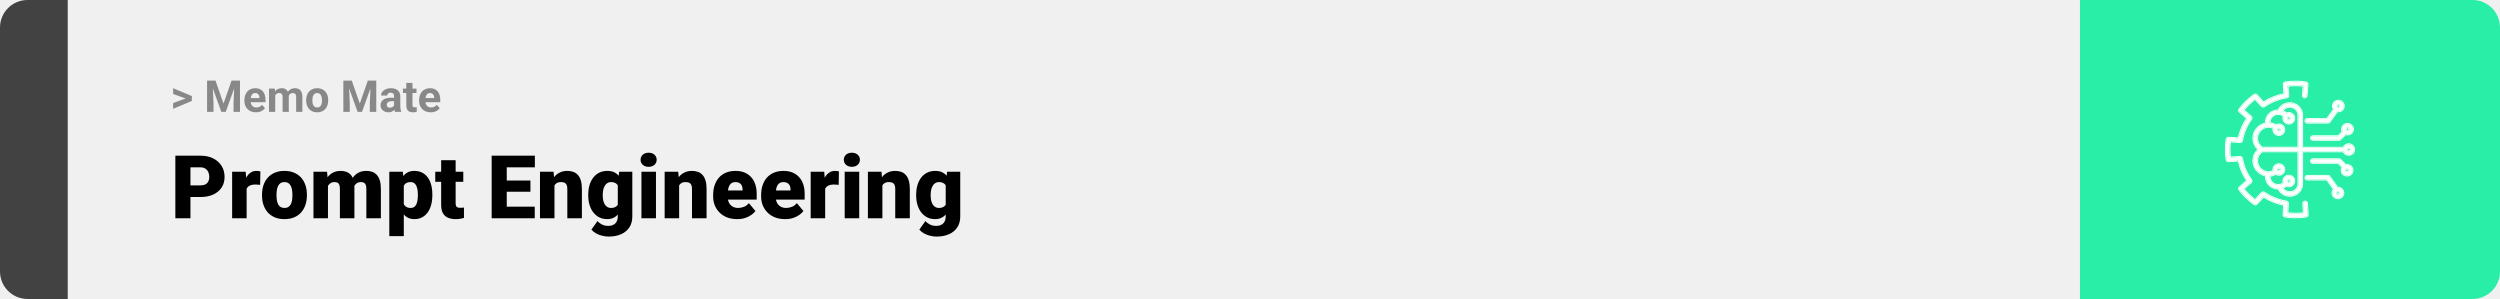
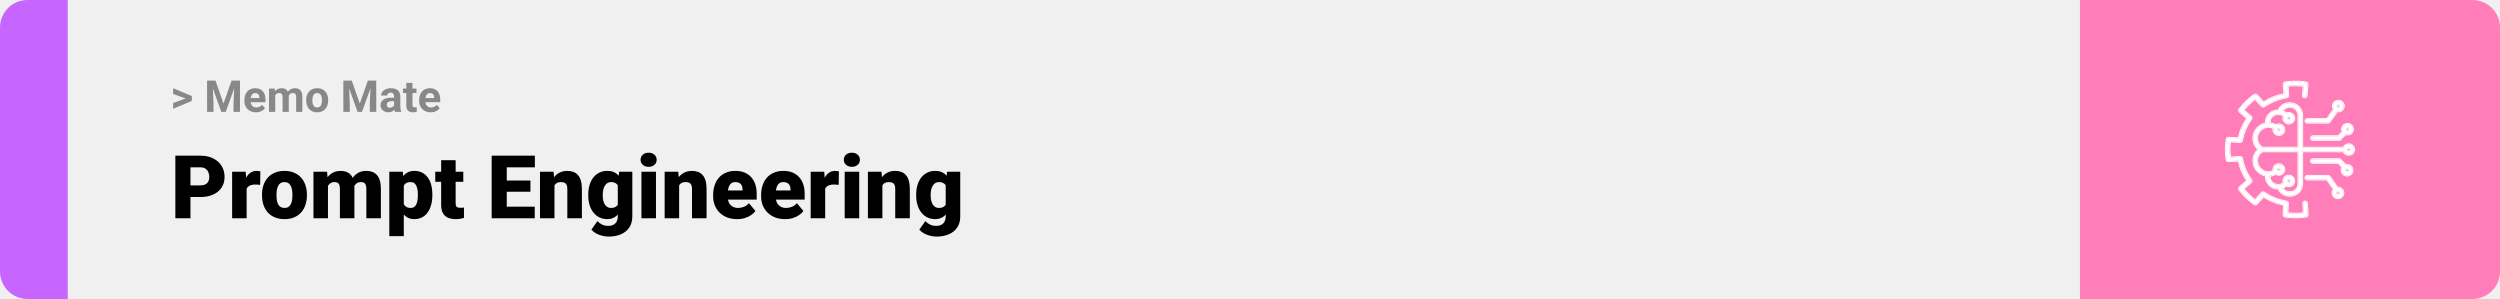
<svg xmlns="http://www.w3.org/2000/svg" width="1363" height="163" viewBox="0 0 1363 163" fill="none">
-   <path d="M0 15C0 6.716 6.716 0 15 0H37V163H15C6.716 163 0 156.284 0 148V15Z" fill="#424242" />
+   <path d="M0 15C0 6.716 6.716 0 15 0H37V163H15C6.716 163 0 156.284 0 148V15Z" fill="#C665FF" />
  <rect width="1097" height="163" transform="translate(37)" fill="#F0F0F0" />
  <path d="M101.906 53.922L94.394 51.238V48.086L104.602 52.375V54.637L101.906 53.922ZM94.394 56.172L101.918 53.43L104.602 52.785V55.035L94.394 59.324V56.172ZM114.504 43.938H117.48L121.863 56.465L126.246 43.938H129.223L123.059 61H120.668L114.504 43.938ZM112.898 43.938H115.863L116.402 56.148V61H112.898V43.938ZM127.863 43.938H130.84V61H127.324V56.148L127.863 43.938ZM139.547 61.234C138.562 61.234 137.68 61.078 136.898 60.766C136.117 60.445 135.453 60.004 134.906 59.441C134.367 58.879 133.953 58.227 133.664 57.484C133.375 56.734 133.23 55.938 133.23 55.094V54.625C133.23 53.664 133.367 52.785 133.641 51.988C133.914 51.191 134.305 50.5 134.812 49.914C135.328 49.328 135.953 48.879 136.688 48.566C137.422 48.246 138.25 48.086 139.172 48.086C140.07 48.086 140.867 48.234 141.562 48.531C142.258 48.828 142.84 49.25 143.309 49.797C143.785 50.344 144.145 51 144.387 51.766C144.629 52.523 144.75 53.367 144.75 54.297V55.703H134.672V53.453H141.434V53.195C141.434 52.727 141.348 52.309 141.176 51.941C141.012 51.566 140.762 51.27 140.426 51.051C140.09 50.832 139.66 50.723 139.137 50.723C138.691 50.723 138.309 50.82 137.988 51.016C137.668 51.211 137.406 51.484 137.203 51.836C137.008 52.188 136.859 52.602 136.758 53.078C136.664 53.547 136.617 54.062 136.617 54.625V55.094C136.617 55.602 136.688 56.07 136.828 56.5C136.977 56.93 137.184 57.301 137.449 57.613C137.723 57.926 138.051 58.168 138.434 58.34C138.824 58.512 139.266 58.598 139.758 58.598C140.367 58.598 140.934 58.48 141.457 58.246C141.988 58.004 142.445 57.641 142.828 57.156L144.469 58.938C144.203 59.32 143.84 59.688 143.379 60.039C142.926 60.391 142.379 60.68 141.738 60.906C141.098 61.125 140.367 61.234 139.547 61.234ZM150.047 50.945V61H146.66V48.32H149.836L150.047 50.945ZM149.578 54.215H148.641C148.641 53.332 148.746 52.52 148.957 51.777C149.176 51.027 149.492 50.379 149.906 49.832C150.328 49.277 150.848 48.848 151.465 48.543C152.082 48.238 152.797 48.086 153.609 48.086C154.172 48.086 154.688 48.172 155.156 48.344C155.625 48.508 156.027 48.77 156.363 49.129C156.707 49.48 156.973 49.941 157.16 50.512C157.348 51.074 157.441 51.75 157.441 52.539V61H154.066V52.914C154.066 52.336 153.988 51.891 153.832 51.578C153.676 51.266 153.453 51.047 153.164 50.922C152.883 50.797 152.543 50.734 152.145 50.734C151.707 50.734 151.324 50.824 150.996 51.004C150.676 51.184 150.41 51.434 150.199 51.754C149.988 52.066 149.832 52.434 149.73 52.855C149.629 53.277 149.578 53.73 149.578 54.215ZM157.125 53.828L155.918 53.98C155.918 53.152 156.02 52.383 156.223 51.672C156.434 50.961 156.742 50.336 157.148 49.797C157.562 49.258 158.074 48.84 158.684 48.543C159.293 48.238 159.996 48.086 160.793 48.086C161.402 48.086 161.957 48.176 162.457 48.355C162.957 48.527 163.383 48.805 163.734 49.188C164.094 49.562 164.367 50.055 164.555 50.664C164.75 51.273 164.848 52.02 164.848 52.902V61H161.461V52.902C161.461 52.316 161.383 51.871 161.227 51.566C161.078 51.254 160.859 51.039 160.57 50.922C160.289 50.797 159.953 50.734 159.562 50.734C159.156 50.734 158.801 50.816 158.496 50.98C158.191 51.137 157.938 51.355 157.734 51.637C157.531 51.918 157.379 52.246 157.277 52.621C157.176 52.988 157.125 53.391 157.125 53.828ZM166.922 54.789V54.543C166.922 53.613 167.055 52.758 167.32 51.977C167.586 51.188 167.973 50.504 168.48 49.926C168.988 49.348 169.613 48.898 170.355 48.578C171.098 48.25 171.949 48.086 172.91 48.086C173.871 48.086 174.727 48.25 175.477 48.578C176.227 48.898 176.855 49.348 177.363 49.926C177.879 50.504 178.27 51.188 178.535 51.977C178.801 52.758 178.934 53.613 178.934 54.543V54.789C178.934 55.711 178.801 56.566 178.535 57.355C178.27 58.137 177.879 58.82 177.363 59.406C176.855 59.984 176.23 60.434 175.488 60.754C174.746 61.074 173.895 61.234 172.934 61.234C171.973 61.234 171.117 61.074 170.367 60.754C169.625 60.434 168.996 59.984 168.48 59.406C167.973 58.82 167.586 58.137 167.32 57.355C167.055 56.566 166.922 55.711 166.922 54.789ZM170.297 54.543V54.789C170.297 55.32 170.344 55.816 170.438 56.277C170.531 56.738 170.68 57.145 170.883 57.496C171.094 57.84 171.367 58.109 171.703 58.305C172.039 58.5 172.449 58.598 172.934 58.598C173.402 58.598 173.805 58.5 174.141 58.305C174.477 58.109 174.746 57.84 174.949 57.496C175.152 57.145 175.301 56.738 175.395 56.277C175.496 55.816 175.547 55.32 175.547 54.789V54.543C175.547 54.027 175.496 53.543 175.395 53.09C175.301 52.629 175.148 52.223 174.938 51.871C174.734 51.512 174.465 51.23 174.129 51.027C173.793 50.824 173.387 50.723 172.91 50.723C172.434 50.723 172.027 50.824 171.691 51.027C171.363 51.23 171.094 51.512 170.883 51.871C170.68 52.223 170.531 52.629 170.438 53.09C170.344 53.543 170.297 54.027 170.297 54.543ZM188.801 43.938H191.777L196.16 56.465L200.543 43.938H203.52L197.355 61H194.965L188.801 43.938ZM187.195 43.938H190.16L190.699 56.148V61H187.195V43.938ZM202.16 43.938H205.137V61H201.621V56.148L202.16 43.938ZM214.852 58.141V52.492C214.852 52.086 214.785 51.738 214.652 51.449C214.52 51.152 214.312 50.922 214.031 50.758C213.758 50.594 213.402 50.512 212.965 50.512C212.59 50.512 212.266 50.578 211.992 50.711C211.719 50.836 211.508 51.02 211.359 51.262C211.211 51.496 211.137 51.773 211.137 52.094H207.762C207.762 51.555 207.887 51.043 208.137 50.559C208.387 50.074 208.75 49.648 209.227 49.281C209.703 48.906 210.27 48.613 210.926 48.402C211.59 48.191 212.332 48.086 213.152 48.086C214.137 48.086 215.012 48.25 215.777 48.578C216.543 48.906 217.145 49.398 217.582 50.055C218.027 50.711 218.25 51.531 218.25 52.516V57.941C218.25 58.637 218.293 59.207 218.379 59.652C218.465 60.09 218.59 60.473 218.754 60.801V61H215.344C215.18 60.656 215.055 60.227 214.969 59.711C214.891 59.188 214.852 58.664 214.852 58.141ZM215.297 53.277L215.32 55.188H213.434C212.988 55.188 212.602 55.238 212.273 55.34C211.945 55.441 211.676 55.586 211.465 55.773C211.254 55.953 211.098 56.164 210.996 56.406C210.902 56.648 210.855 56.914 210.855 57.203C210.855 57.492 210.922 57.754 211.055 57.988C211.188 58.215 211.379 58.395 211.629 58.527C211.879 58.652 212.172 58.715 212.508 58.715C213.016 58.715 213.457 58.613 213.832 58.41C214.207 58.207 214.496 57.957 214.699 57.66C214.91 57.363 215.02 57.082 215.027 56.816L215.918 58.246C215.793 58.566 215.621 58.898 215.402 59.242C215.191 59.586 214.922 59.91 214.594 60.215C214.266 60.512 213.871 60.758 213.41 60.953C212.949 61.141 212.402 61.234 211.77 61.234C210.965 61.234 210.234 61.074 209.578 60.754C208.93 60.426 208.414 59.977 208.031 59.406C207.656 58.828 207.469 58.172 207.469 57.438C207.469 56.773 207.594 56.184 207.844 55.668C208.094 55.152 208.461 54.719 208.945 54.367C209.438 54.008 210.051 53.738 210.785 53.559C211.52 53.371 212.371 53.277 213.34 53.277H215.297ZM227.062 48.32V50.711H219.68V48.32H227.062ZM221.508 45.191H224.883V57.18C224.883 57.547 224.93 57.828 225.023 58.023C225.125 58.219 225.273 58.355 225.469 58.434C225.664 58.504 225.91 58.539 226.207 58.539C226.418 58.539 226.605 58.531 226.77 58.516C226.941 58.492 227.086 58.469 227.203 58.445L227.215 60.93C226.926 61.023 226.613 61.098 226.277 61.152C225.941 61.207 225.57 61.234 225.164 61.234C224.422 61.234 223.773 61.113 223.219 60.871C222.672 60.621 222.25 60.223 221.953 59.676C221.656 59.129 221.508 58.41 221.508 57.52V45.191ZM234.82 61.234C233.836 61.234 232.953 61.078 232.172 60.766C231.391 60.445 230.727 60.004 230.18 59.441C229.641 58.879 229.227 58.227 228.938 57.484C228.648 56.734 228.504 55.938 228.504 55.094V54.625C228.504 53.664 228.641 52.785 228.914 51.988C229.188 51.191 229.578 50.5 230.086 49.914C230.602 49.328 231.227 48.879 231.961 48.566C232.695 48.246 233.523 48.086 234.445 48.086C235.344 48.086 236.141 48.234 236.836 48.531C237.531 48.828 238.113 49.25 238.582 49.797C239.059 50.344 239.418 51 239.66 51.766C239.902 52.523 240.023 53.367 240.023 54.297V55.703H229.945V53.453H236.707V53.195C236.707 52.727 236.621 52.309 236.449 51.941C236.285 51.566 236.035 51.27 235.699 51.051C235.363 50.832 234.934 50.723 234.41 50.723C233.965 50.723 233.582 50.82 233.262 51.016C232.941 51.211 232.68 51.484 232.477 51.836C232.281 52.188 232.133 52.602 232.031 53.078C231.938 53.547 231.891 54.062 231.891 54.625V55.094C231.891 55.602 231.961 56.07 232.102 56.5C232.25 56.93 232.457 57.301 232.723 57.613C232.996 57.926 233.324 58.168 233.707 58.34C234.098 58.512 234.539 58.598 235.031 58.598C235.641 58.598 236.207 58.48 236.73 58.246C237.262 58.004 237.719 57.641 238.102 57.156L239.742 58.938C239.477 59.32 239.113 59.688 238.652 60.039C238.199 60.391 237.652 60.68 237.012 60.906C236.371 61.125 235.641 61.234 234.82 61.234Z" fill="#888888" />
  <path d="M109.219 107.422H100.734V101.07H109.219C110.375 101.07 111.312 100.875 112.031 100.484C112.75 100.094 113.273 99.555 113.602 98.867C113.945 98.164 114.117 97.375 114.117 96.5C114.117 95.562 113.945 94.695 113.602 93.898C113.273 93.102 112.75 92.461 112.031 91.977C111.312 91.477 110.375 91.227 109.219 91.227H103.828V119H95.602V84.875H109.219C111.953 84.875 114.305 85.375 116.273 86.375C118.258 87.375 119.781 88.75 120.844 90.5C121.906 92.234 122.438 94.219 122.438 96.453C122.438 98.656 121.906 100.578 120.844 102.219C119.781 103.859 118.258 105.141 116.273 106.062C114.305 106.969 111.953 107.422 109.219 107.422ZM134.461 99.922V119H126.562V93.641H133.945L134.461 99.922ZM141.961 93.453L141.82 100.789C141.508 100.758 141.086 100.719 140.555 100.672C140.023 100.625 139.578 100.602 139.219 100.602C138.297 100.602 137.5 100.711 136.828 100.93C136.172 101.133 135.625 101.445 135.188 101.867C134.766 102.273 134.453 102.789 134.25 103.414C134.062 104.039 133.977 104.766 133.992 105.594L132.562 104.656C132.562 102.953 132.727 101.406 133.055 100.016C133.398 98.609 133.883 97.398 134.508 96.383C135.133 95.352 135.891 94.562 136.781 94.016C137.672 93.453 138.672 93.172 139.781 93.172C140.172 93.172 140.555 93.195 140.93 93.242C141.32 93.289 141.664 93.359 141.961 93.453ZM142.852 106.578V106.086C142.852 104.227 143.117 102.516 143.648 100.953C144.18 99.375 144.961 98.008 145.992 96.852C147.023 95.695 148.297 94.797 149.812 94.156C151.328 93.5 153.078 93.172 155.062 93.172C157.062 93.172 158.82 93.5 160.336 94.156C161.867 94.797 163.148 95.695 164.18 96.852C165.211 98.008 165.992 99.375 166.523 100.953C167.055 102.516 167.32 104.227 167.32 106.086V106.578C167.32 108.422 167.055 110.133 166.523 111.711C165.992 113.273 165.211 114.641 164.18 115.812C163.148 116.969 161.875 117.867 160.359 118.508C158.844 119.148 157.094 119.469 155.109 119.469C153.125 119.469 151.367 119.148 149.836 118.508C148.305 117.867 147.023 116.969 145.992 115.812C144.961 114.641 144.18 113.273 143.648 111.711C143.117 110.133 142.852 108.422 142.852 106.578ZM150.75 106.086V106.578C150.75 107.531 150.82 108.422 150.961 109.25C151.102 110.078 151.336 110.805 151.664 111.43C151.992 112.039 152.438 112.516 153 112.859C153.562 113.203 154.266 113.375 155.109 113.375C155.938 113.375 156.625 113.203 157.172 112.859C157.734 112.516 158.18 112.039 158.508 111.43C158.836 110.805 159.07 110.078 159.211 109.25C159.352 108.422 159.422 107.531 159.422 106.578V106.086C159.422 105.164 159.352 104.297 159.211 103.484C159.07 102.656 158.836 101.93 158.508 101.305C158.18 100.664 157.734 100.164 157.172 99.805C156.609 99.445 155.906 99.266 155.062 99.266C154.234 99.266 153.539 99.445 152.977 99.805C152.43 100.164 151.992 100.664 151.664 101.305C151.336 101.93 151.102 102.656 150.961 103.484C150.82 104.297 150.75 105.164 150.75 106.086ZM178.805 99.008V119H170.906V93.641H178.312L178.805 99.008ZM177.844 105.453L176.039 105.5C176.039 103.719 176.25 102.078 176.672 100.578C177.094 99.078 177.719 97.773 178.547 96.664C179.375 95.555 180.391 94.695 181.594 94.086C182.812 93.477 184.219 93.172 185.812 93.172C186.922 93.172 187.93 93.344 188.836 93.688C189.742 94.016 190.523 94.539 191.18 95.258C191.836 95.961 192.336 96.883 192.68 98.023C193.039 99.148 193.219 100.5 193.219 102.078V119H185.32V103.086C185.32 102.008 185.195 101.195 184.945 100.648C184.711 100.102 184.367 99.734 183.914 99.547C183.461 99.359 182.906 99.266 182.25 99.266C181.562 99.266 180.945 99.422 180.398 99.734C179.852 100.047 179.383 100.484 178.992 101.047C178.617 101.594 178.328 102.242 178.125 102.992C177.938 103.742 177.844 104.562 177.844 105.453ZM192.328 105.453L190.125 105.5C190.125 103.719 190.32 102.078 190.711 100.578C191.117 99.078 191.719 97.773 192.516 96.664C193.328 95.555 194.336 94.695 195.539 94.086C196.742 93.477 198.141 93.172 199.734 93.172C200.891 93.172 201.953 93.344 202.922 93.688C203.891 94.031 204.727 94.586 205.43 95.352C206.133 96.117 206.68 97.133 207.07 98.398C207.461 99.648 207.656 101.195 207.656 103.039V119H199.734V103.039C199.734 101.992 199.609 101.203 199.359 100.672C199.125 100.125 198.781 99.758 198.328 99.57C197.875 99.367 197.336 99.266 196.711 99.266C195.961 99.266 195.312 99.422 194.766 99.734C194.219 100.047 193.758 100.484 193.383 101.047C193.023 101.594 192.758 102.242 192.586 102.992C192.414 103.742 192.328 104.562 192.328 105.453ZM220.148 98.516V128.75H212.25V93.641H219.609L220.148 98.516ZM235.711 106.016V106.508C235.711 108.352 235.5 110.062 235.078 111.641C234.656 113.219 234.031 114.594 233.203 115.766C232.375 116.938 231.344 117.852 230.109 118.508C228.891 119.148 227.477 119.469 225.867 119.469C224.352 119.469 223.047 119.133 221.953 118.461C220.859 117.789 219.945 116.859 219.211 115.672C218.477 114.484 217.883 113.125 217.43 111.594C216.977 110.062 216.617 108.445 216.352 106.742V106.109C216.617 104.281 216.977 102.586 217.43 101.023C217.883 99.445 218.477 98.07 219.211 96.898C219.945 95.727 220.852 94.812 221.93 94.156C223.023 93.5 224.328 93.172 225.844 93.172C227.453 93.172 228.867 93.477 230.086 94.086C231.32 94.695 232.352 95.57 233.18 96.711C234.023 97.836 234.656 99.188 235.078 100.766C235.5 102.344 235.711 104.094 235.711 106.016ZM227.812 106.508V106.016C227.812 105.031 227.742 104.133 227.602 103.32C227.461 102.492 227.234 101.773 226.922 101.164C226.625 100.555 226.227 100.086 225.727 99.758C225.227 99.43 224.609 99.266 223.875 99.266C223.031 99.266 222.32 99.398 221.742 99.664C221.18 99.914 220.727 100.305 220.383 100.836C220.055 101.352 219.82 102 219.68 102.781C219.555 103.547 219.5 104.445 219.516 105.477V107.398C219.484 108.586 219.602 109.633 219.867 110.539C220.133 111.43 220.594 112.125 221.25 112.625C221.906 113.125 222.797 113.375 223.922 113.375C224.672 113.375 225.297 113.203 225.797 112.859C226.297 112.5 226.695 112.008 226.992 111.383C227.289 110.742 227.5 110.008 227.625 109.18C227.75 108.352 227.812 107.461 227.812 106.508ZM252.586 93.641V99.125H237.305V93.641H252.586ZM240.516 87.336H248.414V110.727C248.414 111.398 248.492 111.922 248.648 112.297C248.805 112.656 249.07 112.914 249.445 113.07C249.836 113.211 250.352 113.281 250.992 113.281C251.445 113.281 251.82 113.273 252.117 113.258C252.414 113.227 252.695 113.188 252.961 113.141V118.789C252.289 119.008 251.586 119.172 250.852 119.281C250.117 119.406 249.336 119.469 248.508 119.469C246.82 119.469 245.375 119.203 244.172 118.672C242.984 118.141 242.078 117.305 241.453 116.164C240.828 115.023 240.516 113.539 240.516 111.711V87.336ZM291.539 112.672V119H273.352V112.672H291.539ZM276.281 84.875V119H268.055V84.875H276.281ZM289.195 98.422V104.539H273.352V98.422H289.195ZM291.609 84.875V91.227H273.352V84.875H291.609ZM302.297 99.055V119H294.398V93.641H301.805L302.297 99.055ZM301.359 105.453L299.508 105.5C299.508 103.562 299.742 101.836 300.211 100.32C300.68 98.789 301.344 97.492 302.203 96.43C303.062 95.367 304.086 94.562 305.273 94.016C306.477 93.453 307.812 93.172 309.281 93.172C310.453 93.172 311.523 93.344 312.492 93.688C313.477 94.031 314.32 94.586 315.023 95.352C315.742 96.117 316.289 97.133 316.664 98.398C317.055 99.648 317.25 101.195 317.25 103.039V119H309.305V103.016C309.305 102 309.164 101.227 308.883 100.695C308.602 100.148 308.195 99.773 307.664 99.57C307.133 99.367 306.484 99.266 305.719 99.266C304.906 99.266 304.219 99.422 303.656 99.734C303.094 100.047 302.641 100.484 302.297 101.047C301.969 101.594 301.727 102.242 301.57 102.992C301.43 103.742 301.359 104.562 301.359 105.453ZM337.57 93.641H344.742V118.016C344.742 120.359 344.203 122.344 343.125 123.969C342.047 125.609 340.539 126.852 338.602 127.695C336.68 128.555 334.43 128.984 331.852 128.984C330.711 128.984 329.547 128.836 328.359 128.539C327.172 128.258 326.062 127.836 325.031 127.273C324 126.711 323.133 126.016 322.43 125.188L325.734 120.547C326.375 121.266 327.18 121.875 328.148 122.375C329.117 122.891 330.258 123.148 331.57 123.148C332.711 123.148 333.664 122.945 334.43 122.539C335.211 122.133 335.805 121.539 336.211 120.758C336.617 119.992 336.82 119.062 336.82 117.969V99.641L337.57 93.641ZM320.719 106.625V106.133C320.719 104.211 320.953 102.461 321.422 100.883C321.906 99.289 322.594 97.922 323.484 96.781C324.391 95.625 325.484 94.734 326.766 94.109C328.047 93.484 329.492 93.172 331.102 93.172C332.836 93.172 334.258 93.508 335.367 94.18C336.492 94.836 337.391 95.758 338.062 96.945C338.75 98.133 339.281 99.523 339.656 101.117C340.047 102.695 340.375 104.398 340.641 106.227V106.812C340.375 108.531 340.008 110.156 339.539 111.688C339.086 113.203 338.492 114.547 337.758 115.719C337.023 116.891 336.102 117.812 334.992 118.484C333.898 119.141 332.586 119.469 331.055 119.469C329.461 119.469 328.023 119.148 326.742 118.508C325.477 117.867 324.391 116.969 323.484 115.812C322.594 114.656 321.906 113.297 321.422 111.734C320.953 110.172 320.719 108.469 320.719 106.625ZM328.617 106.133V106.625C328.617 107.578 328.703 108.461 328.875 109.273C329.062 110.086 329.344 110.805 329.719 111.43C330.094 112.039 330.555 112.516 331.102 112.859C331.664 113.203 332.32 113.375 333.07 113.375C334.211 113.375 335.133 113.133 335.836 112.648C336.539 112.164 337.047 111.477 337.359 110.586C337.672 109.695 337.805 108.648 337.758 107.445V105.594C337.789 104.562 337.719 103.656 337.547 102.875C337.375 102.078 337.102 101.414 336.727 100.883C336.367 100.352 335.883 99.953 335.273 99.688C334.68 99.406 333.961 99.266 333.117 99.266C332.383 99.266 331.734 99.438 331.172 99.781C330.609 100.125 330.141 100.609 329.766 101.234C329.391 101.844 329.102 102.57 328.898 103.414C328.711 104.242 328.617 105.148 328.617 106.133ZM357.633 93.641V119H349.711V93.641H357.633ZM349.242 87.102C349.242 85.977 349.648 85.055 350.461 84.336C351.273 83.617 352.328 83.258 353.625 83.258C354.922 83.258 355.977 83.617 356.789 84.336C357.602 85.055 358.008 85.977 358.008 87.102C358.008 88.227 357.602 89.148 356.789 89.867C355.977 90.586 354.922 90.945 353.625 90.945C352.328 90.945 351.273 90.586 350.461 89.867C349.648 89.148 349.242 88.227 349.242 87.102ZM370.266 99.055V119H362.367V93.641H369.773L370.266 99.055ZM369.328 105.453L367.477 105.5C367.477 103.562 367.711 101.836 368.18 100.32C368.648 98.789 369.312 97.492 370.172 96.43C371.031 95.367 372.055 94.562 373.242 94.016C374.445 93.453 375.781 93.172 377.25 93.172C378.422 93.172 379.492 93.344 380.461 93.688C381.445 94.031 382.289 94.586 382.992 95.352C383.711 96.117 384.258 97.133 384.633 98.398C385.023 99.648 385.219 101.195 385.219 103.039V119H377.273V103.016C377.273 102 377.133 101.227 376.852 100.695C376.57 100.148 376.164 99.773 375.633 99.57C375.102 99.367 374.453 99.266 373.688 99.266C372.875 99.266 372.188 99.422 371.625 99.734C371.062 100.047 370.609 100.484 370.266 101.047C369.938 101.594 369.695 102.242 369.539 102.992C369.398 103.742 369.328 104.562 369.328 105.453ZM401.883 119.469C399.82 119.469 397.977 119.148 396.352 118.508C394.727 117.852 393.352 116.953 392.227 115.812C391.117 114.672 390.266 113.359 389.672 111.875C389.094 110.391 388.805 108.82 388.805 107.164V106.273C388.805 104.414 389.062 102.695 389.578 101.117C390.094 99.523 390.859 98.133 391.875 96.945C392.891 95.758 394.164 94.836 395.695 94.18C397.227 93.508 399.008 93.172 401.039 93.172C402.836 93.172 404.445 93.461 405.867 94.039C407.289 94.617 408.492 95.445 409.477 96.523C410.477 97.602 411.234 98.906 411.75 100.438C412.281 101.969 412.547 103.688 412.547 105.594V108.805H391.828V103.859H404.836V103.25C404.852 102.406 404.703 101.688 404.391 101.094C404.094 100.5 403.656 100.047 403.078 99.734C402.5 99.422 401.797 99.266 400.969 99.266C400.109 99.266 399.398 99.453 398.836 99.828C398.289 100.203 397.859 100.719 397.547 101.375C397.25 102.016 397.039 102.758 396.914 103.602C396.789 104.445 396.727 105.336 396.727 106.273V107.164C396.727 108.102 396.852 108.953 397.102 109.719C397.367 110.484 397.742 111.141 398.227 111.688C398.727 112.219 399.32 112.633 400.008 112.93C400.711 113.227 401.508 113.375 402.398 113.375C403.477 113.375 404.539 113.172 405.586 112.766C406.633 112.359 407.531 111.688 408.281 110.75L411.867 115.016C411.352 115.75 410.617 116.461 409.664 117.148C408.727 117.836 407.602 118.398 406.289 118.836C404.977 119.258 403.508 119.469 401.883 119.469ZM428.039 119.469C425.977 119.469 424.133 119.148 422.508 118.508C420.883 117.852 419.508 116.953 418.383 115.812C417.273 114.672 416.422 113.359 415.828 111.875C415.25 110.391 414.961 108.82 414.961 107.164V106.273C414.961 104.414 415.219 102.695 415.734 101.117C416.25 99.523 417.016 98.133 418.031 96.945C419.047 95.758 420.32 94.836 421.852 94.18C423.383 93.508 425.164 93.172 427.195 93.172C428.992 93.172 430.602 93.461 432.023 94.039C433.445 94.617 434.648 95.445 435.633 96.523C436.633 97.602 437.391 98.906 437.906 100.438C438.438 101.969 438.703 103.688 438.703 105.594V108.805H417.984V103.859H430.992V103.25C431.008 102.406 430.859 101.688 430.547 101.094C430.25 100.5 429.812 100.047 429.234 99.734C428.656 99.422 427.953 99.266 427.125 99.266C426.266 99.266 425.555 99.453 424.992 99.828C424.445 100.203 424.016 100.719 423.703 101.375C423.406 102.016 423.195 102.758 423.07 103.602C422.945 104.445 422.883 105.336 422.883 106.273V107.164C422.883 108.102 423.008 108.953 423.258 109.719C423.523 110.484 423.898 111.141 424.383 111.688C424.883 112.219 425.477 112.633 426.164 112.93C426.867 113.227 427.664 113.375 428.555 113.375C429.633 113.375 430.695 113.172 431.742 112.766C432.789 112.359 433.688 111.688 434.438 110.75L438.023 115.016C437.508 115.75 436.773 116.461 435.82 117.148C434.883 117.836 433.758 118.398 432.445 118.836C431.133 119.258 429.664 119.469 428.039 119.469ZM449.883 99.922V119H441.984V93.641H449.367L449.883 99.922ZM457.383 93.453L457.242 100.789C456.93 100.758 456.508 100.719 455.977 100.672C455.445 100.625 455 100.602 454.641 100.602C453.719 100.602 452.922 100.711 452.25 100.93C451.594 101.133 451.047 101.445 450.609 101.867C450.188 102.273 449.875 102.789 449.672 103.414C449.484 104.039 449.398 104.766 449.414 105.594L447.984 104.656C447.984 102.953 448.148 101.406 448.477 100.016C448.82 98.609 449.305 97.398 449.93 96.383C450.555 95.352 451.312 94.562 452.203 94.016C453.094 93.453 454.094 93.172 455.203 93.172C455.594 93.172 455.977 93.195 456.352 93.242C456.742 93.289 457.086 93.359 457.383 93.453ZM468.445 93.641V119H460.523V93.641H468.445ZM460.055 87.102C460.055 85.977 460.461 85.055 461.273 84.336C462.086 83.617 463.141 83.258 464.438 83.258C465.734 83.258 466.789 83.617 467.602 84.336C468.414 85.055 468.82 85.977 468.82 87.102C468.82 88.227 468.414 89.148 467.602 89.867C466.789 90.586 465.734 90.945 464.438 90.945C463.141 90.945 462.086 90.586 461.273 89.867C460.461 89.148 460.055 88.227 460.055 87.102ZM481.078 99.055V119H473.18V93.641H480.586L481.078 99.055ZM480.141 105.453L478.289 105.5C478.289 103.562 478.523 101.836 478.992 100.32C479.461 98.789 480.125 97.492 480.984 96.43C481.844 95.367 482.867 94.562 484.055 94.016C485.258 93.453 486.594 93.172 488.062 93.172C489.234 93.172 490.305 93.344 491.273 93.688C492.258 94.031 493.102 94.586 493.805 95.352C494.523 96.117 495.07 97.133 495.445 98.398C495.836 99.648 496.031 101.195 496.031 103.039V119H488.086V103.016C488.086 102 487.945 101.227 487.664 100.695C487.383 100.148 486.977 99.773 486.445 99.57C485.914 99.367 485.266 99.266 484.5 99.266C483.688 99.266 483 99.422 482.438 99.734C481.875 100.047 481.422 100.484 481.078 101.047C480.75 101.594 480.508 102.242 480.352 102.992C480.211 103.742 480.141 104.562 480.141 105.453ZM516.352 93.641H523.523V118.016C523.523 120.359 522.984 122.344 521.906 123.969C520.828 125.609 519.32 126.852 517.383 127.695C515.461 128.555 513.211 128.984 510.633 128.984C509.492 128.984 508.328 128.836 507.141 128.539C505.953 128.258 504.844 127.836 503.812 127.273C502.781 126.711 501.914 126.016 501.211 125.188L504.516 120.547C505.156 121.266 505.961 121.875 506.93 122.375C507.898 122.891 509.039 123.148 510.352 123.148C511.492 123.148 512.445 122.945 513.211 122.539C513.992 122.133 514.586 121.539 514.992 120.758C515.398 119.992 515.602 119.062 515.602 117.969V99.641L516.352 93.641ZM499.5 106.625V106.133C499.5 104.211 499.734 102.461 500.203 100.883C500.688 99.289 501.375 97.922 502.266 96.781C503.172 95.625 504.266 94.734 505.547 94.109C506.828 93.484 508.273 93.172 509.883 93.172C511.617 93.172 513.039 93.508 514.148 94.18C515.273 94.836 516.172 95.758 516.844 96.945C517.531 98.133 518.062 99.523 518.438 101.117C518.828 102.695 519.156 104.398 519.422 106.227V106.812C519.156 108.531 518.789 110.156 518.32 111.688C517.867 113.203 517.273 114.547 516.539 115.719C515.805 116.891 514.883 117.812 513.773 118.484C512.68 119.141 511.367 119.469 509.836 119.469C508.242 119.469 506.805 119.148 505.523 118.508C504.258 117.867 503.172 116.969 502.266 115.812C501.375 114.656 500.688 113.297 500.203 111.734C499.734 110.172 499.5 108.469 499.5 106.625ZM507.398 106.133V106.625C507.398 107.578 507.484 108.461 507.656 109.273C507.844 110.086 508.125 110.805 508.5 111.43C508.875 112.039 509.336 112.516 509.883 112.859C510.445 113.203 511.102 113.375 511.852 113.375C512.992 113.375 513.914 113.133 514.617 112.648C515.32 112.164 515.828 111.477 516.141 110.586C516.453 109.695 516.586 108.648 516.539 107.445V105.594C516.57 104.562 516.5 103.656 516.328 102.875C516.156 102.078 515.883 101.414 515.508 100.883C515.148 100.352 514.664 99.953 514.055 99.688C513.461 99.406 512.742 99.266 511.898 99.266C511.164 99.266 510.516 99.438 509.953 99.781C509.391 100.125 508.922 100.609 508.547 101.234C508.172 101.844 507.883 102.57 507.68 103.414C507.492 104.242 507.398 105.148 507.398 106.133Z" fill="black" />
-   <path d="M1134 0H1348C1356.28 0 1363 6.716 1363 15V148C1363 156.284 1356.28 163 1348 163H1134V0Z" fill="#28EEA7" />
+   <path d="M1134 0H1348C1356.28 0 1363 6.716 1363 15V148C1363 156.284 1356.28 163 1348 163H1134V0Z" fill="#FF7EB9" />
  <mask id="path-5-outside-1_3_82" maskUnits="userSpaceOnUse" x="1212.5" y="43.5" width="72" height="76" fill="black">
    <rect fill="white" x="1212.5" y="43.5" width="72" height="76" />
    <path d="M1257.78 110.795L1258.17 117.033C1258.2 117.55 1257.82 118.005 1257.3 118.082C1255.41 118.359 1253.48 118.5 1251.56 118.5C1249.65 118.5 1247.72 118.359 1245.83 118.082C1245.3 118.005 1244.93 117.55 1244.96 117.033L1245.29 111.677C1241.26 110.891 1237.48 109.371 1234.05 107.148L1230.39 111.163C1230.04 111.55 1229.44 111.612 1229.01 111.305C1225.91 109.088 1223.19 106.436 1220.9 103.423C1220.59 103.006 1220.65 102.425 1221.05 102.081L1225.18 98.523C1222.89 95.186 1221.33 91.519 1220.52 87.599L1215.01 87.921C1214.48 87.953 1214.01 87.584 1213.93 87.072C1213.64 85.241 1213.5 83.366 1213.5 81.499C1213.5 79.632 1213.64 77.757 1213.93 75.925C1214.01 75.413 1214.48 75.037 1215.01 75.077L1220.52 75.399C1221.33 71.48 1222.89 67.813 1225.18 64.475L1221.05 60.917C1220.65 60.573 1220.59 59.992 1220.9 59.575C1223.18 56.565 1225.91 53.913 1229.01 51.693C1229.44 51.386 1230.04 51.448 1230.39 51.834L1234.05 55.85C1237.51 53.619 1241.42 52.054 1245.48 51.284L1245.04 45.974C1245 45.45 1245.38 44.982 1245.92 44.904C1249.64 44.365 1253.49 44.365 1257.21 44.904C1257.75 44.982 1258.13 45.45 1258.09 45.974L1257.57 52.189C1257.52 52.74 1257.02 53.15 1256.46 53.105C1255.89 53.06 1255.47 52.578 1255.52 52.027L1255.96 46.757C1253.05 46.413 1250.08 46.413 1247.17 46.757L1247.61 52.027C1247.66 52.546 1247.28 53.011 1246.75 53.095C1242.36 53.791 1238.12 55.484 1234.48 57.99C1234.05 58.285 1233.46 58.218 1233.11 57.837L1229.48 53.854C1227.1 55.651 1224.97 57.725 1223.12 60.034L1227.22 63.565C1227.61 63.904 1227.68 64.475 1227.38 64.891C1224.81 68.424 1223.12 72.369 1222.38 76.619C1222.29 77.122 1221.82 77.48 1221.3 77.448L1215.84 77.129C1215.65 78.572 1215.56 80.038 1215.56 81.499C1215.56 82.96 1215.65 84.426 1215.84 85.869L1221.3 85.549C1221.82 85.516 1222.29 85.877 1222.38 86.379C1223.12 90.63 1224.81 94.576 1227.38 98.108C1227.68 98.524 1227.61 99.095 1227.22 99.434L1223.12 102.964C1224.97 105.276 1227.11 107.349 1229.48 109.144L1233.11 105.161C1233.46 104.779 1234.05 104.713 1234.48 105.008C1238.11 107.508 1242.17 109.143 1246.54 109.869C1247.06 109.955 1247.43 110.406 1247.4 110.915L1247.07 116.229C1250.04 116.589 1253.09 116.589 1256.06 116.229L1255.73 110.915C1255.7 110.363 1256.13 109.89 1256.7 109.857C1257.26 109.827 1257.75 110.244 1257.78 110.795ZM1279.87 67.519C1281.52 67.519 1282.86 68.823 1282.86 70.426C1282.86 72.028 1281.52 73.332 1279.87 73.332C1279.49 73.332 1279.13 73.256 1278.8 73.131L1276 75.947C1275.8 76.142 1275.54 76.252 1275.26 76.252H1260.97C1260.4 76.252 1259.94 75.805 1259.94 75.252C1259.94 74.7 1260.4 74.252 1260.97 74.252H1274.82L1277.25 71.805C1277.02 71.393 1276.88 70.928 1276.88 70.426C1276.88 68.823 1278.22 67.519 1279.87 67.519ZM1278.93 70.426C1278.93 70.926 1279.35 71.332 1279.87 71.332C1280.38 71.332 1280.8 70.926 1280.8 70.426C1280.8 69.926 1280.38 69.52 1279.87 69.52C1279.35 69.52 1278.93 69.926 1278.93 70.426ZM1268.7 64.889L1272.51 59.558C1272.12 59.069 1271.89 58.465 1271.89 57.803C1271.89 56.2 1273.23 54.897 1274.87 54.897C1276.52 54.897 1277.86 56.2 1277.86 57.803C1277.86 59.405 1276.52 60.709 1274.87 60.709C1274.66 60.709 1274.45 60.684 1274.24 60.64L1270.08 66.46C1269.89 66.729 1269.57 66.889 1269.23 66.889H1257.92C1257.35 66.889 1256.89 66.442 1256.89 65.889C1256.89 65.337 1257.35 64.889 1257.92 64.889H1268.7V64.889ZM1273.94 57.803C1273.94 58.303 1274.36 58.709 1274.87 58.709C1275.39 58.709 1275.81 58.303 1275.81 57.803C1275.81 57.303 1275.39 56.897 1274.87 56.897C1274.36 56.897 1273.94 57.303 1273.94 57.803ZM1277.62 105.196C1277.62 106.798 1276.28 108.102 1274.63 108.102C1272.98 108.102 1271.64 106.798 1271.64 105.196C1271.64 104.412 1271.96 103.703 1272.48 103.179L1268.69 97.885H1257.92C1257.35 97.885 1256.89 97.438 1256.89 96.885C1256.89 96.333 1257.35 95.885 1257.92 95.885H1269.23C1269.57 95.885 1269.89 96.046 1270.08 96.314L1274.37 102.315C1274.46 102.307 1274.54 102.289 1274.63 102.289C1276.28 102.289 1277.62 103.593 1277.62 105.196ZM1275.56 105.196C1275.56 104.696 1275.14 104.289 1274.63 104.289C1274.11 104.289 1273.69 104.696 1273.69 105.196C1273.69 105.695 1274.11 106.102 1274.63 106.102C1275.14 106.102 1275.56 105.695 1275.56 105.196ZM1282.61 92.851C1282.61 94.453 1281.27 95.757 1279.62 95.757C1277.97 95.757 1276.63 94.453 1276.63 92.851C1276.63 92.227 1276.84 91.652 1277.18 91.178L1274.82 88.8H1260.97C1260.4 88.8 1259.94 88.353 1259.94 87.8C1259.94 87.248 1260.4 86.8 1260.97 86.8H1275.26C1275.54 86.8 1275.8 86.911 1276 87.106L1278.91 90.036C1279.14 89.982 1279.37 89.944 1279.62 89.944C1281.27 89.944 1282.61 91.248 1282.61 92.851ZM1280.55 92.851C1280.55 92.351 1280.13 91.944 1279.62 91.944C1279.11 91.944 1278.69 92.351 1278.69 92.851C1278.69 93.35 1279.11 93.757 1279.62 93.757C1280.13 93.757 1280.55 93.35 1280.55 92.851ZM1283.5 81.526C1283.5 83.129 1282.16 84.432 1280.51 84.432C1279.22 84.432 1278.14 83.635 1277.71 82.526H1255.16V100.204C1255.16 103.826 1252.13 106.773 1248.41 106.773C1245.68 106.773 1243.27 105.218 1242.21 102.835C1242.17 102.836 1242.13 102.837 1242.08 102.837C1238.36 102.837 1235.33 99.89 1235.33 96.267C1235.33 96.094 1235.33 95.92 1235.35 95.748C1233.74 95.435 1232.22 94.633 1230.98 93.425C1229.39 91.876 1228.51 89.816 1228.51 87.625C1228.51 85.434 1229.39 83.375 1230.98 81.826C1231.1 81.71 1231.23 81.608 1231.36 81.499C1231.23 81.39 1231.1 81.288 1230.98 81.172C1229.39 79.623 1228.51 77.564 1228.51 75.373C1228.51 73.182 1229.39 71.123 1230.98 69.573C1232.22 68.366 1233.74 67.563 1235.35 67.251C1235.33 67.078 1235.33 66.905 1235.33 66.731C1235.33 63.108 1238.36 60.161 1242.08 60.161C1242.13 60.161 1242.17 60.162 1242.21 60.163C1243.27 57.78 1245.68 56.225 1248.41 56.225C1252.13 56.225 1255.16 59.172 1255.16 62.794V80.526H1277.71C1278.14 79.417 1279.22 78.62 1280.51 78.62C1282.16 78.62 1283.5 79.924 1283.5 81.526ZM1232.44 79.758C1232.72 80.036 1233.05 80.279 1233.39 80.499H1253.11V62.794C1253.11 60.275 1251 58.225 1248.41 58.225C1246.68 58.225 1245.14 59.12 1244.32 60.53C1245.15 60.813 1245.92 61.254 1246.59 61.836C1246.6 61.843 1246.6 61.853 1246.61 61.86C1246.99 61.686 1247.42 61.581 1247.87 61.581C1249.51 61.581 1250.86 62.885 1250.86 64.487C1250.86 66.09 1249.51 67.394 1247.87 67.394C1246.22 67.394 1244.88 66.09 1244.88 64.487C1244.88 64.054 1244.98 63.647 1245.16 63.277C1244.3 62.558 1243.22 62.161 1242.08 62.161C1239.49 62.161 1237.38 64.211 1237.38 66.731C1237.38 66.875 1237.4 67.018 1237.41 67.162C1238.63 67.284 1239.8 67.658 1240.85 68.27C1241.31 67.987 1241.85 67.818 1242.43 67.818C1244.08 67.818 1245.42 69.121 1245.42 70.724C1245.42 72.326 1244.08 73.63 1242.43 73.63C1240.78 73.63 1239.44 72.326 1239.44 70.724C1239.44 70.43 1239.5 70.152 1239.58 69.884C1238.66 69.388 1237.63 69.117 1236.55 69.114C1235.06 69.194 1233.6 69.857 1232.44 70.987C1231.23 72.159 1230.57 73.716 1230.57 75.373C1230.57 77.029 1231.23 78.587 1232.44 79.758ZM1241.5 70.724C1241.5 71.224 1241.92 71.63 1242.43 71.63C1242.95 71.63 1243.36 71.224 1243.36 70.724C1243.36 70.224 1242.95 69.818 1242.43 69.818C1241.92 69.818 1241.5 70.224 1241.5 70.724ZM1247.87 65.394C1248.38 65.394 1248.8 64.987 1248.8 64.488C1248.8 63.988 1248.38 63.582 1247.87 63.582C1247.35 63.582 1246.93 63.988 1246.93 64.488C1246.93 64.987 1247.35 65.394 1247.87 65.394ZM1253.11 100.204V82.499H1233.37C1233.03 82.717 1232.72 82.965 1232.44 83.24C1231.23 84.411 1230.57 85.969 1230.57 87.625C1230.57 89.282 1231.23 90.839 1232.44 92.011C1233.6 93.141 1235.06 93.804 1236.55 93.884C1237.61 93.881 1238.63 93.62 1239.54 93.139C1239.48 92.911 1239.44 92.677 1239.44 92.431C1239.44 90.829 1240.78 89.525 1242.43 89.525C1244.08 89.525 1245.42 90.829 1245.42 92.431C1245.42 94.034 1244.08 95.338 1242.43 95.338C1241.79 95.338 1241.2 95.136 1240.71 94.801C1239.7 95.368 1238.58 95.719 1237.41 95.837C1237.4 95.98 1237.38 96.123 1237.38 96.267C1237.38 98.787 1239.49 100.836 1242.08 100.836C1243.19 100.836 1244.26 100.455 1245.1 99.765C1244.96 99.426 1244.88 99.056 1244.88 98.668C1244.88 97.065 1246.22 95.761 1247.87 95.761C1249.51 95.761 1250.86 97.065 1250.86 98.668C1250.86 100.27 1249.51 101.574 1247.87 101.574C1247.37 101.574 1246.91 101.445 1246.5 101.236C1245.85 101.779 1245.11 102.198 1244.32 102.468C1245.14 103.878 1246.68 104.773 1248.41 104.773C1251 104.773 1253.11 102.724 1253.11 100.204ZM1247.87 99.574C1248.38 99.574 1248.8 99.168 1248.8 98.668C1248.8 98.168 1248.38 97.762 1247.87 97.762C1247.35 97.762 1246.93 98.168 1246.93 98.668C1246.93 99.168 1247.35 99.574 1247.87 99.574ZM1242.43 93.338C1242.95 93.338 1243.36 92.931 1243.36 92.432C1243.36 91.932 1242.95 91.525 1242.43 91.525C1241.92 91.525 1241.5 91.932 1241.5 92.432C1241.5 92.599 1241.55 92.754 1241.63 92.889C1241.65 92.909 1241.67 92.925 1241.68 92.946C1241.7 92.969 1241.71 92.993 1241.73 93.017C1241.9 93.211 1242.15 93.338 1242.43 93.338ZM1281.44 81.526C1281.44 81.026 1281.02 80.62 1280.51 80.62C1280 80.62 1279.58 81.026 1279.58 81.526C1279.58 82.026 1280 82.432 1280.51 82.432C1281.02 82.432 1281.44 82.026 1281.44 81.526Z" />
  </mask>
  <path d="M1257.78 110.795L1258.17 117.033C1258.2 117.55 1257.82 118.005 1257.3 118.082C1255.41 118.359 1253.48 118.5 1251.56 118.5C1249.65 118.5 1247.72 118.359 1245.83 118.082C1245.3 118.005 1244.93 117.55 1244.96 117.033L1245.29 111.677C1241.26 110.891 1237.48 109.371 1234.05 107.148L1230.39 111.163C1230.04 111.55 1229.44 111.612 1229.01 111.305C1225.91 109.088 1223.19 106.436 1220.9 103.423C1220.59 103.006 1220.65 102.425 1221.05 102.081L1225.18 98.523C1222.89 95.186 1221.33 91.519 1220.52 87.599L1215.01 87.921C1214.48 87.953 1214.01 87.584 1213.93 87.072C1213.64 85.241 1213.5 83.366 1213.5 81.499C1213.5 79.632 1213.64 77.757 1213.93 75.925C1214.01 75.413 1214.48 75.037 1215.01 75.077L1220.52 75.399C1221.33 71.48 1222.89 67.813 1225.18 64.475L1221.05 60.917C1220.65 60.573 1220.59 59.992 1220.9 59.575C1223.18 56.565 1225.91 53.913 1229.01 51.693C1229.44 51.386 1230.04 51.448 1230.39 51.834L1234.05 55.85C1237.51 53.619 1241.42 52.054 1245.48 51.284L1245.04 45.974C1245 45.45 1245.38 44.982 1245.92 44.904C1249.64 44.365 1253.49 44.365 1257.21 44.904C1257.75 44.982 1258.13 45.45 1258.09 45.974L1257.57 52.189C1257.52 52.74 1257.02 53.15 1256.46 53.105C1255.89 53.06 1255.47 52.578 1255.52 52.027L1255.96 46.757C1253.05 46.413 1250.08 46.413 1247.17 46.757L1247.61 52.027C1247.66 52.546 1247.28 53.011 1246.75 53.095C1242.36 53.791 1238.12 55.484 1234.48 57.99C1234.05 58.285 1233.46 58.218 1233.11 57.837L1229.48 53.854C1227.1 55.651 1224.97 57.725 1223.12 60.034L1227.22 63.565C1227.61 63.904 1227.68 64.475 1227.38 64.891C1224.81 68.424 1223.12 72.369 1222.38 76.619C1222.29 77.122 1221.82 77.48 1221.3 77.448L1215.84 77.129C1215.65 78.572 1215.56 80.038 1215.56 81.499C1215.56 82.96 1215.65 84.426 1215.84 85.869L1221.3 85.549C1221.82 85.516 1222.29 85.877 1222.38 86.379C1223.12 90.63 1224.81 94.576 1227.38 98.108C1227.68 98.524 1227.61 99.095 1227.22 99.434L1223.12 102.964C1224.97 105.276 1227.11 107.349 1229.48 109.144L1233.11 105.161C1233.46 104.779 1234.05 104.713 1234.48 105.008C1238.11 107.508 1242.17 109.143 1246.54 109.869C1247.06 109.955 1247.43 110.406 1247.4 110.915L1247.07 116.229C1250.04 116.589 1253.09 116.589 1256.06 116.229L1255.73 110.915C1255.7 110.363 1256.13 109.89 1256.7 109.857C1257.26 109.827 1257.75 110.244 1257.78 110.795ZM1279.87 67.519C1281.52 67.519 1282.86 68.823 1282.86 70.426C1282.86 72.028 1281.52 73.332 1279.87 73.332C1279.49 73.332 1279.13 73.256 1278.8 73.131L1276 75.947C1275.8 76.142 1275.54 76.252 1275.26 76.252H1260.97C1260.4 76.252 1259.94 75.805 1259.94 75.252C1259.94 74.7 1260.4 74.252 1260.97 74.252H1274.82L1277.25 71.805C1277.02 71.393 1276.88 70.928 1276.88 70.426C1276.88 68.823 1278.22 67.519 1279.87 67.519ZM1278.93 70.426C1278.93 70.926 1279.35 71.332 1279.87 71.332C1280.38 71.332 1280.8 70.926 1280.8 70.426C1280.8 69.926 1280.38 69.52 1279.87 69.52C1279.35 69.52 1278.93 69.926 1278.93 70.426ZM1268.7 64.889L1272.51 59.558C1272.12 59.069 1271.89 58.465 1271.89 57.803C1271.89 56.2 1273.23 54.897 1274.87 54.897C1276.52 54.897 1277.86 56.2 1277.86 57.803C1277.86 59.405 1276.52 60.709 1274.87 60.709C1274.66 60.709 1274.45 60.684 1274.24 60.64L1270.08 66.46C1269.89 66.729 1269.57 66.889 1269.23 66.889H1257.92C1257.35 66.889 1256.89 66.442 1256.89 65.889C1256.89 65.337 1257.35 64.889 1257.92 64.889H1268.7V64.889ZM1273.94 57.803C1273.94 58.303 1274.36 58.709 1274.87 58.709C1275.39 58.709 1275.81 58.303 1275.81 57.803C1275.81 57.303 1275.39 56.897 1274.87 56.897C1274.36 56.897 1273.94 57.303 1273.94 57.803ZM1277.62 105.196C1277.62 106.798 1276.28 108.102 1274.63 108.102C1272.98 108.102 1271.64 106.798 1271.64 105.196C1271.64 104.412 1271.96 103.703 1272.48 103.179L1268.69 97.885H1257.92C1257.35 97.885 1256.89 97.438 1256.89 96.885C1256.89 96.333 1257.35 95.885 1257.92 95.885H1269.23C1269.57 95.885 1269.89 96.046 1270.08 96.314L1274.37 102.315C1274.46 102.307 1274.54 102.289 1274.63 102.289C1276.28 102.289 1277.62 103.593 1277.62 105.196ZM1275.56 105.196C1275.56 104.696 1275.14 104.289 1274.63 104.289C1274.11 104.289 1273.69 104.696 1273.69 105.196C1273.69 105.695 1274.11 106.102 1274.63 106.102C1275.14 106.102 1275.56 105.695 1275.56 105.196ZM1282.61 92.851C1282.61 94.453 1281.27 95.757 1279.62 95.757C1277.97 95.757 1276.63 94.453 1276.63 92.851C1276.63 92.227 1276.84 91.652 1277.18 91.178L1274.82 88.8H1260.97C1260.4 88.8 1259.94 88.353 1259.94 87.8C1259.94 87.248 1260.4 86.8 1260.97 86.8H1275.26C1275.54 86.8 1275.8 86.911 1276 87.106L1278.91 90.036C1279.14 89.982 1279.37 89.944 1279.62 89.944C1281.27 89.944 1282.61 91.248 1282.61 92.851ZM1280.55 92.851C1280.55 92.351 1280.13 91.944 1279.62 91.944C1279.11 91.944 1278.69 92.351 1278.69 92.851C1278.69 93.35 1279.11 93.757 1279.62 93.757C1280.13 93.757 1280.55 93.35 1280.55 92.851ZM1283.5 81.526C1283.5 83.129 1282.16 84.432 1280.51 84.432C1279.22 84.432 1278.14 83.635 1277.71 82.526H1255.16V100.204C1255.16 103.826 1252.13 106.773 1248.41 106.773C1245.68 106.773 1243.27 105.218 1242.21 102.835C1242.17 102.836 1242.13 102.837 1242.08 102.837C1238.36 102.837 1235.33 99.89 1235.33 96.267C1235.33 96.094 1235.33 95.92 1235.35 95.748C1233.74 95.435 1232.22 94.633 1230.98 93.425C1229.39 91.876 1228.51 89.816 1228.51 87.625C1228.51 85.434 1229.39 83.375 1230.98 81.826C1231.1 81.71 1231.23 81.608 1231.36 81.499C1231.23 81.39 1231.1 81.288 1230.98 81.172C1229.39 79.623 1228.51 77.564 1228.51 75.373C1228.51 73.182 1229.39 71.123 1230.98 69.573C1232.22 68.366 1233.74 67.563 1235.35 67.251C1235.33 67.078 1235.33 66.905 1235.33 66.731C1235.33 63.108 1238.36 60.161 1242.08 60.161C1242.13 60.161 1242.17 60.162 1242.21 60.163C1243.27 57.78 1245.68 56.225 1248.41 56.225C1252.13 56.225 1255.16 59.172 1255.16 62.794V80.526H1277.71C1278.14 79.417 1279.22 78.62 1280.51 78.62C1282.16 78.62 1283.5 79.924 1283.5 81.526ZM1232.44 79.758C1232.72 80.036 1233.05 80.279 1233.39 80.499H1253.11V62.794C1253.11 60.275 1251 58.225 1248.41 58.225C1246.68 58.225 1245.14 59.12 1244.32 60.53C1245.15 60.813 1245.92 61.254 1246.59 61.836C1246.6 61.843 1246.6 61.853 1246.61 61.86C1246.99 61.686 1247.42 61.581 1247.87 61.581C1249.51 61.581 1250.86 62.885 1250.86 64.487C1250.86 66.09 1249.51 67.394 1247.87 67.394C1246.22 67.394 1244.88 66.09 1244.88 64.487C1244.88 64.054 1244.98 63.647 1245.16 63.277C1244.3 62.558 1243.22 62.161 1242.08 62.161C1239.49 62.161 1237.38 64.211 1237.38 66.731C1237.38 66.875 1237.4 67.018 1237.41 67.162C1238.63 67.284 1239.8 67.658 1240.85 68.27C1241.31 67.987 1241.85 67.818 1242.43 67.818C1244.08 67.818 1245.42 69.121 1245.42 70.724C1245.42 72.326 1244.08 73.63 1242.43 73.63C1240.78 73.63 1239.44 72.326 1239.44 70.724C1239.44 70.43 1239.5 70.152 1239.58 69.884C1238.66 69.388 1237.63 69.117 1236.55 69.114C1235.06 69.194 1233.6 69.857 1232.44 70.987C1231.23 72.159 1230.57 73.716 1230.57 75.373C1230.57 77.029 1231.23 78.587 1232.44 79.758ZM1241.5 70.724C1241.5 71.224 1241.92 71.63 1242.43 71.63C1242.95 71.63 1243.36 71.224 1243.36 70.724C1243.36 70.224 1242.95 69.818 1242.43 69.818C1241.92 69.818 1241.5 70.224 1241.5 70.724ZM1247.87 65.394C1248.38 65.394 1248.8 64.987 1248.8 64.488C1248.8 63.988 1248.38 63.582 1247.87 63.582C1247.35 63.582 1246.93 63.988 1246.93 64.488C1246.93 64.987 1247.35 65.394 1247.87 65.394ZM1253.11 100.204V82.499H1233.37C1233.03 82.717 1232.72 82.965 1232.44 83.24C1231.23 84.411 1230.57 85.969 1230.57 87.625C1230.57 89.282 1231.23 90.839 1232.44 92.011C1233.6 93.141 1235.06 93.804 1236.55 93.884C1237.61 93.881 1238.63 93.62 1239.54 93.139C1239.48 92.911 1239.44 92.677 1239.44 92.431C1239.44 90.829 1240.78 89.525 1242.43 89.525C1244.08 89.525 1245.42 90.829 1245.42 92.431C1245.42 94.034 1244.08 95.338 1242.43 95.338C1241.79 95.338 1241.2 95.136 1240.71 94.801C1239.7 95.368 1238.58 95.719 1237.41 95.837C1237.4 95.98 1237.38 96.123 1237.38 96.267C1237.38 98.787 1239.49 100.836 1242.08 100.836C1243.19 100.836 1244.26 100.455 1245.1 99.765C1244.96 99.426 1244.88 99.056 1244.88 98.668C1244.88 97.065 1246.22 95.761 1247.87 95.761C1249.51 95.761 1250.86 97.065 1250.86 98.668C1250.86 100.27 1249.51 101.574 1247.87 101.574C1247.37 101.574 1246.91 101.445 1246.5 101.236C1245.85 101.779 1245.11 102.198 1244.32 102.468C1245.14 103.878 1246.68 104.773 1248.41 104.773C1251 104.773 1253.11 102.724 1253.11 100.204ZM1247.87 99.574C1248.38 99.574 1248.8 99.168 1248.8 98.668C1248.8 98.168 1248.38 97.762 1247.87 97.762C1247.35 97.762 1246.93 98.168 1246.93 98.668C1246.93 99.168 1247.35 99.574 1247.87 99.574ZM1242.43 93.338C1242.95 93.338 1243.36 92.931 1243.36 92.432C1243.36 91.932 1242.95 91.525 1242.43 91.525C1241.92 91.525 1241.5 91.932 1241.5 92.432C1241.5 92.599 1241.55 92.754 1241.63 92.889C1241.65 92.909 1241.67 92.925 1241.68 92.946C1241.7 92.969 1241.71 92.993 1241.73 93.017C1241.9 93.211 1242.15 93.338 1242.43 93.338ZM1281.44 81.526C1281.44 81.026 1281.02 80.62 1280.51 80.62C1280 80.62 1279.58 81.026 1279.58 81.526C1279.58 82.026 1280 82.432 1280.51 82.432C1281.02 82.432 1281.44 82.026 1281.44 81.526Z" fill="white" />
  <path d="M1257.78 110.795L1258.17 117.033C1258.2 117.55 1257.82 118.005 1257.3 118.082C1255.41 118.359 1253.48 118.5 1251.56 118.5C1249.65 118.5 1247.72 118.359 1245.83 118.082C1245.3 118.005 1244.93 117.55 1244.96 117.033L1245.29 111.677C1241.26 110.891 1237.48 109.371 1234.05 107.148L1230.39 111.163C1230.04 111.55 1229.44 111.612 1229.01 111.305C1225.91 109.088 1223.19 106.436 1220.9 103.423C1220.59 103.006 1220.65 102.425 1221.05 102.081L1225.18 98.523C1222.89 95.186 1221.33 91.519 1220.52 87.599L1215.01 87.921C1214.48 87.953 1214.01 87.584 1213.93 87.072C1213.64 85.241 1213.5 83.366 1213.5 81.499C1213.5 79.632 1213.64 77.757 1213.93 75.925C1214.01 75.413 1214.48 75.037 1215.01 75.077L1220.52 75.399C1221.33 71.48 1222.89 67.813 1225.18 64.475L1221.05 60.917C1220.65 60.573 1220.59 59.992 1220.9 59.575C1223.18 56.565 1225.91 53.913 1229.01 51.693C1229.44 51.386 1230.04 51.448 1230.39 51.834L1234.05 55.85C1237.51 53.619 1241.42 52.054 1245.48 51.284L1245.04 45.974C1245 45.45 1245.38 44.982 1245.92 44.904C1249.64 44.365 1253.49 44.365 1257.21 44.904C1257.75 44.982 1258.13 45.45 1258.09 45.974L1257.57 52.189C1257.52 52.74 1257.02 53.15 1256.46 53.105C1255.89 53.06 1255.47 52.578 1255.52 52.027L1255.96 46.757C1253.05 46.413 1250.08 46.413 1247.17 46.757L1247.61 52.027C1247.66 52.546 1247.28 53.011 1246.75 53.095C1242.36 53.791 1238.12 55.484 1234.48 57.99C1234.05 58.285 1233.46 58.218 1233.11 57.837L1229.48 53.854C1227.1 55.651 1224.97 57.725 1223.12 60.034L1227.22 63.565C1227.61 63.904 1227.68 64.475 1227.38 64.891C1224.81 68.424 1223.12 72.369 1222.38 76.619C1222.29 77.122 1221.82 77.48 1221.3 77.448L1215.84 77.129C1215.65 78.572 1215.56 80.038 1215.56 81.499C1215.56 82.96 1215.65 84.426 1215.84 85.869L1221.3 85.549C1221.82 85.516 1222.29 85.877 1222.38 86.379C1223.12 90.63 1224.81 94.576 1227.38 98.108C1227.68 98.524 1227.61 99.095 1227.22 99.434L1223.12 102.964C1224.97 105.276 1227.11 107.349 1229.48 109.144L1233.11 105.161C1233.46 104.779 1234.05 104.713 1234.48 105.008C1238.11 107.508 1242.17 109.143 1246.54 109.869C1247.06 109.955 1247.43 110.406 1247.4 110.915L1247.07 116.229C1250.04 116.589 1253.09 116.589 1256.06 116.229L1255.73 110.915C1255.7 110.363 1256.13 109.89 1256.7 109.857C1257.26 109.827 1257.75 110.244 1257.78 110.795ZM1279.87 67.519C1281.52 67.519 1282.86 68.823 1282.86 70.426C1282.86 72.028 1281.52 73.332 1279.87 73.332C1279.49 73.332 1279.13 73.256 1278.8 73.131L1276 75.947C1275.8 76.142 1275.54 76.252 1275.26 76.252H1260.97C1260.4 76.252 1259.94 75.805 1259.94 75.252C1259.94 74.7 1260.4 74.252 1260.97 74.252H1274.82L1277.25 71.805C1277.02 71.393 1276.88 70.928 1276.88 70.426C1276.88 68.823 1278.22 67.519 1279.87 67.519ZM1278.93 70.426C1278.93 70.926 1279.35 71.332 1279.87 71.332C1280.38 71.332 1280.8 70.926 1280.8 70.426C1280.8 69.926 1280.38 69.52 1279.87 69.52C1279.35 69.52 1278.93 69.926 1278.93 70.426ZM1268.7 64.889L1272.51 59.558C1272.12 59.069 1271.89 58.465 1271.89 57.803C1271.89 56.2 1273.23 54.897 1274.87 54.897C1276.52 54.897 1277.86 56.2 1277.86 57.803C1277.86 59.405 1276.52 60.709 1274.87 60.709C1274.66 60.709 1274.45 60.684 1274.24 60.64L1270.08 66.46C1269.89 66.729 1269.57 66.889 1269.23 66.889H1257.92C1257.35 66.889 1256.89 66.442 1256.89 65.889C1256.89 65.337 1257.35 64.889 1257.92 64.889H1268.7V64.889ZM1273.94 57.803C1273.94 58.303 1274.36 58.709 1274.87 58.709C1275.39 58.709 1275.81 58.303 1275.81 57.803C1275.81 57.303 1275.39 56.897 1274.87 56.897C1274.36 56.897 1273.94 57.303 1273.94 57.803ZM1277.62 105.196C1277.62 106.798 1276.28 108.102 1274.63 108.102C1272.98 108.102 1271.64 106.798 1271.64 105.196C1271.64 104.412 1271.96 103.703 1272.48 103.179L1268.69 97.885H1257.92C1257.35 97.885 1256.89 97.438 1256.89 96.885C1256.89 96.333 1257.35 95.885 1257.92 95.885H1269.23C1269.57 95.885 1269.89 96.046 1270.08 96.314L1274.37 102.315C1274.46 102.307 1274.54 102.289 1274.63 102.289C1276.28 102.289 1277.62 103.593 1277.62 105.196ZM1275.56 105.196C1275.56 104.696 1275.14 104.289 1274.63 104.289C1274.11 104.289 1273.69 104.696 1273.69 105.196C1273.69 105.695 1274.11 106.102 1274.63 106.102C1275.14 106.102 1275.56 105.695 1275.56 105.196ZM1282.61 92.851C1282.61 94.453 1281.27 95.757 1279.62 95.757C1277.97 95.757 1276.63 94.453 1276.63 92.851C1276.63 92.227 1276.84 91.652 1277.18 91.178L1274.82 88.8H1260.97C1260.4 88.8 1259.94 88.353 1259.94 87.8C1259.94 87.248 1260.4 86.8 1260.97 86.8H1275.26C1275.54 86.8 1275.8 86.911 1276 87.106L1278.91 90.036C1279.14 89.982 1279.37 89.944 1279.62 89.944C1281.27 89.944 1282.61 91.248 1282.61 92.851ZM1280.55 92.851C1280.55 92.351 1280.13 91.944 1279.62 91.944C1279.11 91.944 1278.69 92.351 1278.69 92.851C1278.69 93.35 1279.11 93.757 1279.62 93.757C1280.13 93.757 1280.55 93.35 1280.55 92.851ZM1283.5 81.526C1283.5 83.129 1282.16 84.432 1280.51 84.432C1279.22 84.432 1278.14 83.635 1277.71 82.526H1255.16V100.204C1255.16 103.826 1252.13 106.773 1248.41 106.773C1245.68 106.773 1243.27 105.218 1242.21 102.835C1242.17 102.836 1242.13 102.837 1242.08 102.837C1238.36 102.837 1235.33 99.89 1235.33 96.267C1235.33 96.094 1235.33 95.92 1235.35 95.748C1233.74 95.435 1232.22 94.633 1230.98 93.425C1229.39 91.876 1228.51 89.816 1228.51 87.625C1228.51 85.434 1229.39 83.375 1230.98 81.826C1231.1 81.71 1231.23 81.608 1231.36 81.499C1231.23 81.39 1231.1 81.288 1230.98 81.172C1229.39 79.623 1228.51 77.564 1228.51 75.373C1228.51 73.182 1229.39 71.123 1230.98 69.573C1232.22 68.366 1233.74 67.563 1235.35 67.251C1235.33 67.078 1235.33 66.905 1235.33 66.731C1235.33 63.108 1238.36 60.161 1242.08 60.161C1242.13 60.161 1242.17 60.162 1242.21 60.163C1243.27 57.78 1245.68 56.225 1248.41 56.225C1252.13 56.225 1255.16 59.172 1255.16 62.794V80.526H1277.71C1278.14 79.417 1279.22 78.62 1280.51 78.62C1282.16 78.62 1283.5 79.924 1283.5 81.526ZM1232.44 79.758C1232.72 80.036 1233.05 80.279 1233.39 80.499H1253.11V62.794C1253.11 60.275 1251 58.225 1248.41 58.225C1246.68 58.225 1245.14 59.12 1244.32 60.53C1245.15 60.813 1245.92 61.254 1246.59 61.836C1246.6 61.843 1246.6 61.853 1246.61 61.86C1246.99 61.686 1247.42 61.581 1247.87 61.581C1249.51 61.581 1250.86 62.885 1250.86 64.487C1250.86 66.09 1249.51 67.394 1247.87 67.394C1246.22 67.394 1244.88 66.09 1244.88 64.487C1244.88 64.054 1244.98 63.647 1245.16 63.277C1244.3 62.558 1243.22 62.161 1242.08 62.161C1239.49 62.161 1237.38 64.211 1237.38 66.731C1237.38 66.875 1237.4 67.018 1237.41 67.162C1238.63 67.284 1239.8 67.658 1240.85 68.27C1241.31 67.987 1241.85 67.818 1242.43 67.818C1244.08 67.818 1245.42 69.121 1245.42 70.724C1245.42 72.326 1244.08 73.63 1242.43 73.63C1240.78 73.63 1239.44 72.326 1239.44 70.724C1239.44 70.43 1239.5 70.152 1239.58 69.884C1238.66 69.388 1237.63 69.117 1236.55 69.114C1235.06 69.194 1233.6 69.857 1232.44 70.987C1231.23 72.159 1230.57 73.716 1230.57 75.373C1230.57 77.029 1231.23 78.587 1232.44 79.758ZM1241.5 70.724C1241.5 71.224 1241.92 71.63 1242.43 71.63C1242.95 71.63 1243.36 71.224 1243.36 70.724C1243.36 70.224 1242.95 69.818 1242.43 69.818C1241.92 69.818 1241.5 70.224 1241.5 70.724ZM1247.87 65.394C1248.38 65.394 1248.8 64.987 1248.8 64.488C1248.8 63.988 1248.38 63.582 1247.87 63.582C1247.35 63.582 1246.93 63.988 1246.93 64.488C1246.93 64.987 1247.35 65.394 1247.87 65.394ZM1253.11 100.204V82.499H1233.37C1233.03 82.717 1232.72 82.965 1232.44 83.24C1231.23 84.411 1230.57 85.969 1230.57 87.625C1230.57 89.282 1231.23 90.839 1232.44 92.011C1233.6 93.141 1235.06 93.804 1236.55 93.884C1237.61 93.881 1238.63 93.62 1239.54 93.139C1239.48 92.911 1239.44 92.677 1239.44 92.431C1239.44 90.829 1240.78 89.525 1242.43 89.525C1244.08 89.525 1245.42 90.829 1245.42 92.431C1245.42 94.034 1244.08 95.338 1242.43 95.338C1241.79 95.338 1241.2 95.136 1240.71 94.801C1239.7 95.368 1238.58 95.719 1237.41 95.837C1237.4 95.98 1237.38 96.123 1237.38 96.267C1237.38 98.787 1239.49 100.836 1242.08 100.836C1243.19 100.836 1244.26 100.455 1245.1 99.765C1244.96 99.426 1244.88 99.056 1244.88 98.668C1244.88 97.065 1246.22 95.761 1247.87 95.761C1249.51 95.761 1250.86 97.065 1250.86 98.668C1250.86 100.27 1249.51 101.574 1247.87 101.574C1247.37 101.574 1246.91 101.445 1246.5 101.236C1245.85 101.779 1245.11 102.198 1244.32 102.468C1245.14 103.878 1246.68 104.773 1248.41 104.773C1251 104.773 1253.11 102.724 1253.11 100.204ZM1247.87 99.574C1248.38 99.574 1248.8 99.168 1248.8 98.668C1248.8 98.168 1248.38 97.762 1247.87 97.762C1247.35 97.762 1246.93 98.168 1246.93 98.668C1246.93 99.168 1247.35 99.574 1247.87 99.574ZM1242.43 93.338C1242.95 93.338 1243.36 92.931 1243.36 92.432C1243.36 91.932 1242.95 91.525 1242.43 91.525C1241.92 91.525 1241.5 91.932 1241.5 92.432C1241.5 92.599 1241.55 92.754 1241.63 92.889C1241.65 92.909 1241.67 92.925 1241.68 92.946C1241.7 92.969 1241.71 92.993 1241.73 93.017C1241.9 93.211 1242.15 93.338 1242.43 93.338ZM1281.44 81.526C1281.44 81.026 1281.02 80.62 1280.51 80.62C1280 80.62 1279.58 81.026 1279.58 81.526C1279.58 82.026 1280 82.432 1280.51 82.432C1281.02 82.432 1281.44 82.026 1281.44 81.526Z" stroke="white" mask="url(#path-5-outside-1_3_82)" />
</svg>
